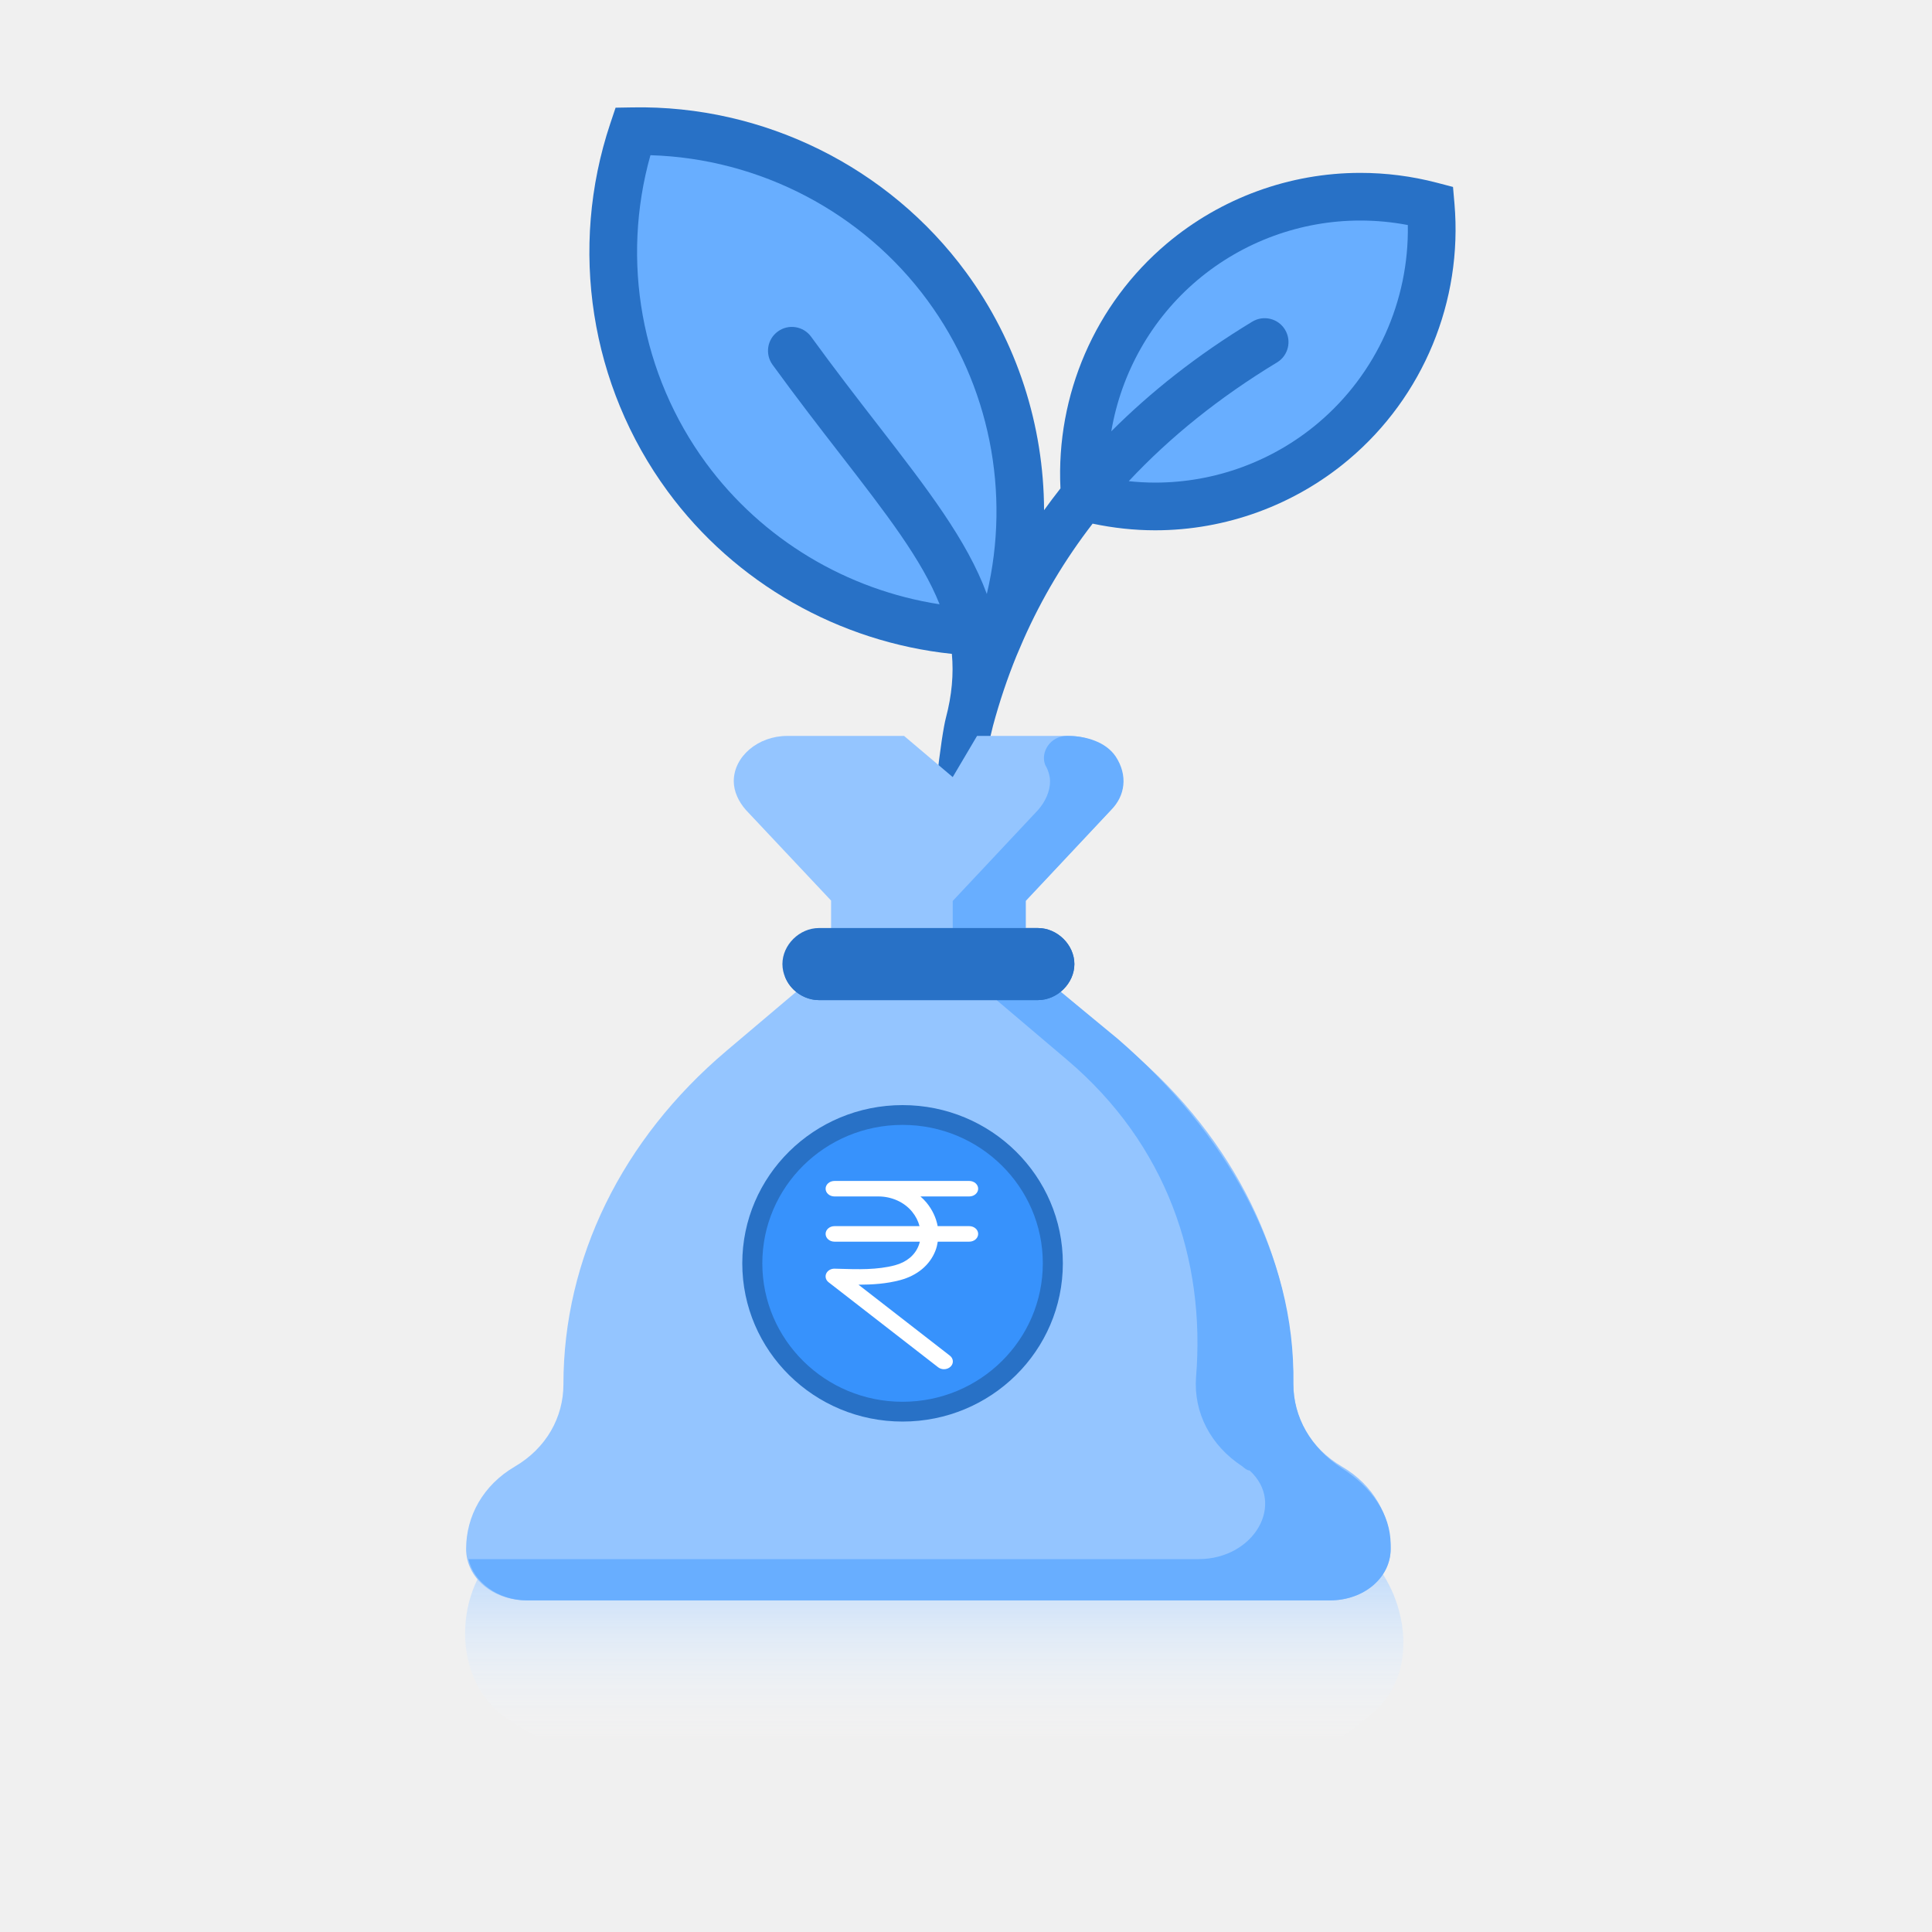
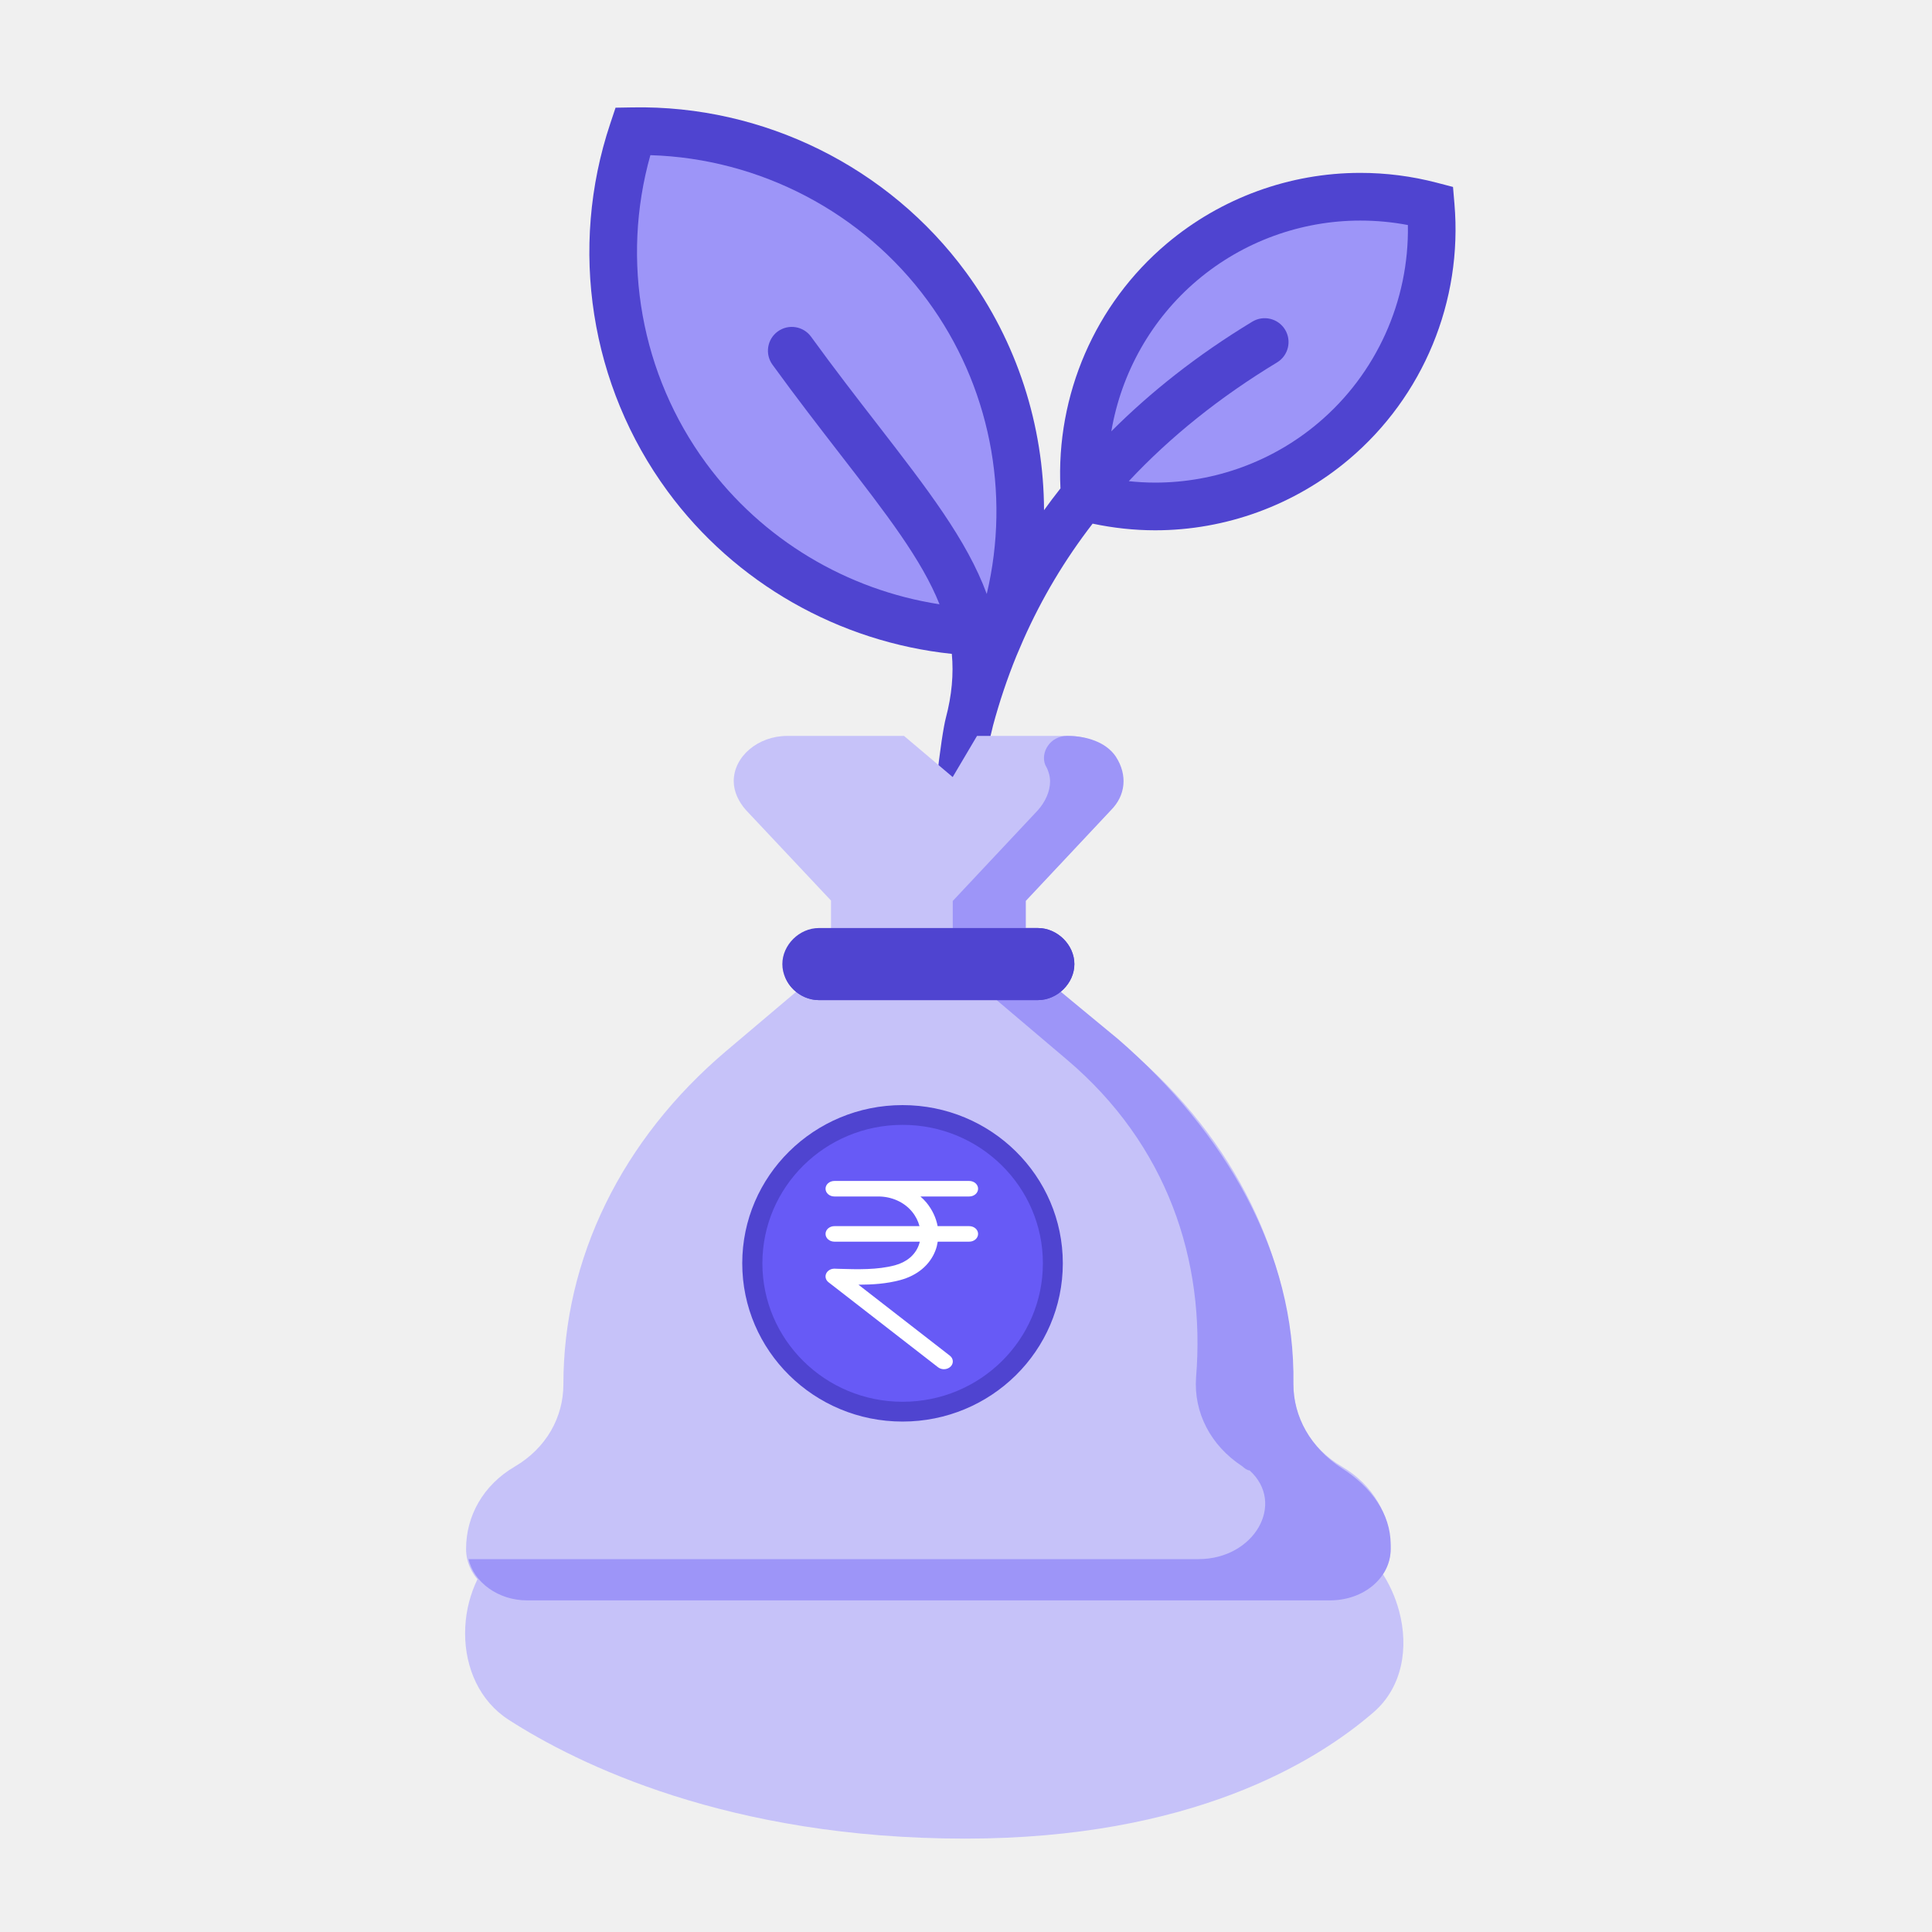
<svg xmlns="http://www.w3.org/2000/svg" width="54" height="54" viewBox="0 0 54 54" fill="none">
-   <path fill-rule="evenodd" clip-rule="evenodd" d="M13 45.652C13 43.726 14.567 42.167 16.493 42.178L35.546 42.282C37.216 42.291 38.673 43.415 39.105 45.028C39.381 46.055 39.198 47.158 38.395 47.855C36.773 49.261 33.278 51.39 26.976 51.39C20.367 51.39 16.147 49.309 14.221 48.071C13.405 47.547 13 46.621 13 45.652Z" fill="url(#paint0_linear)" />
-   <path fill-rule="evenodd" clip-rule="evenodd" d="M40.653 5.694L40.612 5.225L40.157 5.106C39.46 4.924 38.741 4.832 38.02 4.832C36.044 4.832 34.123 5.534 32.61 6.81C30.607 8.5 29.513 11.038 29.64 13.651C29.481 13.853 29.329 14.056 29.182 14.26C29.174 11.895 28.431 9.558 27 7.609C24.84 4.667 21.343 2.933 17.676 3.002L17.206 3.01L17.056 3.457C15.893 6.939 16.493 10.78 18.661 13.732C20.547 16.302 23.456 17.946 26.605 18.276C26.657 18.84 26.607 19.427 26.436 20.072C26.322 20.506 26.003 22.746 26.003 25.035C26.003 27.325 26.582 27.772 26.601 27.829C26.625 27.902 26.661 27.968 26.705 28.026C26.833 28.191 27.028 28.288 27.234 28.288C27.303 28.288 27.373 28.278 27.441 28.255C27.791 28.141 27.982 27.765 27.868 27.415C27.867 27.411 27.849 27.355 27.82 27.252C27.809 27.216 27.185 27.915 27.148 25.321C27.114 22.973 27.662 20.649 27.724 20.412C27.736 20.368 27.745 20.325 27.756 20.281C27.937 19.61 28.155 18.96 28.411 18.332L28.603 17.884C29.12 16.717 29.765 15.639 30.539 14.636C31.113 14.757 31.7 14.822 32.287 14.822C34.264 14.822 36.186 14.119 37.698 12.844C39.782 11.088 40.886 8.415 40.653 5.694Z" fill="#2871C6" />
-   <path fill-rule="evenodd" clip-rule="evenodd" d="M19.735 12.944C17.918 10.469 17.35 7.285 18.18 4.338C21.237 4.429 24.115 5.932 25.925 8.398C27.661 10.761 28.254 13.77 27.582 16.602C27.028 15.096 25.915 13.658 24.538 11.879C23.973 11.15 23.333 10.323 22.671 9.412C22.455 9.114 22.038 9.048 21.741 9.265C21.443 9.481 21.377 9.897 21.593 10.195C22.267 11.123 22.913 11.958 23.484 12.695C24.788 14.379 25.766 15.645 26.262 16.89C23.671 16.49 21.303 15.078 19.735 12.944Z" fill="#68AEFF" />
-   <path fill-rule="evenodd" clip-rule="evenodd" d="M36.84 11.825C35.567 12.898 33.951 13.489 32.288 13.489C32.041 13.489 31.794 13.475 31.549 13.449C32.707 12.21 34.088 11.102 35.693 10.13C36.008 9.939 36.108 9.53 35.917 9.215C35.727 8.9 35.317 8.8 35.002 8.99C33.445 9.933 32.147 10.969 31.061 12.055C31.339 10.423 32.18 8.916 33.47 7.828C34.742 6.755 36.359 6.164 38.02 6.164C38.467 6.164 38.912 6.206 39.349 6.29C39.387 8.411 38.469 10.452 36.84 11.825Z" fill="#68AEFF" />
-   <path d="M17.788 40.037V39.03C17.788 38.828 17.653 38.694 17.448 38.694C17.244 38.694 17.109 38.828 17.109 39.03V40.037" fill="#F19920" />
-   <path d="M19.829 40.037V39.03C19.829 38.828 19.693 38.694 19.489 38.694C19.285 38.694 19.149 38.828 19.149 39.03V40.037" fill="#F19920" />
-   <path d="M21.869 40.037V39.03C21.869 38.828 21.733 38.694 21.529 38.694C21.325 38.694 21.189 38.828 21.189 39.03V40.037" fill="#F19920" />
-   <path d="M23.909 40.037V39.03C23.909 38.828 23.773 38.694 23.569 38.694C23.365 38.694 23.229 38.828 23.229 39.03V40.037" fill="#F19920" />
-   <path d="M18.468 37.351V36.344C18.468 36.143 18.333 36.009 18.128 36.009C17.924 36.009 17.788 36.143 17.788 36.344V37.351" fill="#F19920" />
-   <path d="M20.509 37.351V36.344C20.509 36.143 20.373 36.009 20.169 36.009C19.965 36.009 19.829 36.143 19.829 36.344V37.351" fill="#F19920" />
-   <path d="M22.549 37.351V36.344C22.549 36.143 22.413 36.009 22.209 36.009C22.005 36.009 21.869 36.143 21.869 36.344V37.351" fill="#F19920" />
-   <path d="M17.108 42.722V41.715C17.108 41.513 16.973 41.379 16.768 41.379C16.564 41.379 16.428 41.513 16.428 41.715V42.722" fill="#F19920" />
-   <path d="M19.148 42.722V41.715C19.148 41.513 19.012 41.379 18.808 41.379C18.605 41.379 18.468 41.513 18.468 41.715V42.722" fill="#F19920" />
-   <path d="M21.189 42.722V41.715C21.189 41.513 21.053 41.379 20.849 41.379C20.645 41.379 20.509 41.513 20.509 41.715V42.722" fill="#F19920" />
-   <path d="M37.509 40.992C36.625 40.474 36.149 39.611 36.149 38.691C36.149 35.182 34.517 31.845 31.593 29.371L28.669 26.897V25.171L31.049 22.64C31.253 22.41 31.389 22.122 31.389 21.835C31.389 21.144 30.709 20.569 29.893 20.569H27.309L26.629 21.72L25.269 20.569H22.005C21.189 20.569 20.509 21.144 20.509 21.835C20.509 22.122 20.645 22.41 20.849 22.64L23.229 25.171V26.897L20.305 29.371C17.381 31.845 15.748 35.182 15.748 38.691C15.748 39.611 15.273 40.474 14.388 40.992C13.504 41.51 13.028 42.373 13.028 43.293C13.028 44.099 13.776 44.731 14.728 44.731H37.169C38.121 44.731 38.869 44.099 38.869 43.293C38.869 42.373 38.393 41.51 37.509 40.992Z" fill="#94C5FF" />
-   <path d="M37.509 41.041C36.625 40.464 36.149 39.599 36.149 38.676C36.217 35.044 34.245 31.641 31.253 29.046L28.669 26.912V25.182L31.049 22.645C31.457 22.241 31.525 21.665 31.185 21.146C30.913 20.742 30.369 20.569 29.825 20.569C29.349 20.569 29.077 21.03 29.213 21.376C29.281 21.492 29.349 21.665 29.349 21.838C29.349 22.126 29.213 22.414 29.009 22.645L26.629 25.182V26.912H23.229L22.549 27.489H27.309L29.825 29.623C32.613 31.987 33.701 35.217 33.429 38.504C33.361 39.484 33.837 40.407 34.721 40.983C34.789 41.041 34.857 41.099 34.925 41.099C35.945 42.021 35.061 43.578 33.497 43.578H13.096C13.232 44.212 13.912 44.731 14.729 44.731H34.449H36.149H37.169C38.121 44.732 38.869 44.097 38.869 43.29V43.175C38.869 42.309 38.325 41.56 37.509 41.041Z" fill="#68AEFF" />
-   <path d="M29.009 27.953H22.889C22.345 27.953 21.869 27.483 21.869 26.946C21.869 26.409 22.345 25.939 22.889 25.939H29.009C29.553 25.939 30.029 26.409 30.029 26.946C30.029 27.483 29.553 27.953 29.009 27.953Z" fill="#2871C6" />
-   <path d="M29.009 25.939H28.669V26.611C28.669 27.013 28.397 27.282 27.989 27.282H21.937C22.073 27.685 22.481 27.953 22.889 27.953H29.009C29.553 27.953 30.029 27.483 30.029 26.946C30.029 26.409 29.553 25.939 29.009 25.939Z" fill="#2871C6" />
-   <path d="M25.227 39.733C27.701 39.733 29.707 37.753 29.707 35.31C29.707 32.868 27.701 30.888 25.227 30.888C22.753 30.888 20.747 32.868 20.747 35.31C20.747 37.753 22.753 39.733 25.227 39.733Z" fill="#2871C6" />
-   <path d="M25.227 39.18C27.392 39.18 29.147 37.448 29.147 35.31C29.147 33.173 27.392 31.441 25.227 31.441C23.062 31.441 21.307 33.173 21.307 35.31C21.307 37.448 23.062 39.18 25.227 39.18Z" fill="#3792FC" />
-   <path fill-rule="evenodd" clip-rule="evenodd" d="M27.34 33.225C27.34 33.105 27.228 33.008 27.091 33.008H24.552H23.324C23.187 33.008 23.076 33.105 23.076 33.225C23.076 33.344 23.187 33.441 23.324 33.441H24.552C24.923 33.441 25.274 33.6 25.492 33.866C25.595 33.991 25.664 34.129 25.701 34.271H23.324C23.187 34.271 23.076 34.368 23.076 34.488C23.076 34.608 23.187 34.705 23.324 34.705H25.71C25.701 34.742 25.69 34.779 25.676 34.815C25.573 35.083 25.338 35.278 25.016 35.364C24.524 35.496 23.975 35.48 23.444 35.463L23.332 35.46C23.228 35.455 23.132 35.511 23.093 35.596C23.055 35.681 23.081 35.778 23.159 35.839L26.22 38.215C26.267 38.252 26.326 38.27 26.384 38.27C26.453 38.27 26.521 38.245 26.57 38.197C26.661 38.108 26.652 37.971 26.549 37.891L23.995 35.908C24.385 35.907 24.778 35.882 25.162 35.779C25.641 35.65 25.991 35.357 26.147 34.954C26.178 34.873 26.198 34.789 26.211 34.705H27.091C27.228 34.705 27.34 34.608 27.34 34.488C27.34 34.368 27.228 34.271 27.091 34.271H26.208C26.166 34.04 26.06 33.813 25.896 33.613C25.845 33.551 25.788 33.495 25.727 33.441H27.091C27.228 33.441 27.34 33.344 27.34 33.225Z" fill="white" />
-   <defs>
-     <linearGradient id="paint0_linear" x1="16.884" y1="42.159" x2="16.884" y2="48.688" gradientUnits="userSpaceOnUse">
-       <stop stop-color="#94C5FF" />
-       <stop offset="1" stop-color="white" stop-opacity="0.01" />
-     </linearGradient>
-   </defs>
+   <path fill-rule="evenodd" clip-rule="evenodd" d="M13 45.652C13 43.726 14.567 42.167 16.493 42.178L35.546 42.282C37.216 42.291 38.673 43.415 39.105 45.028C39.381 46.055 39.198 47.158 38.395 47.855C36.773 49.261 33.278 51.39 26.976 51.39C20.367 51.39 16.147 49.309 14.221 48.071C13.405 47.547 13 46.621 13 45.652Z" fill="#C6C2F9" />
+   <path fill-rule="evenodd" clip-rule="evenodd" d="M40.652 5.694L40.612 5.225L40.156 5.106C39.459 4.924 38.741 4.832 38.02 4.832C36.044 4.832 34.123 5.534 32.61 6.81C30.606 8.5 29.512 11.038 29.64 13.651C29.48 13.853 29.328 14.056 29.181 14.26C29.173 11.895 28.43 9.558 26.999 7.609C24.84 4.667 21.342 2.933 17.676 3.002L17.205 3.01L17.056 3.457C15.892 6.939 16.492 10.78 18.66 13.732C20.547 16.302 23.455 17.946 26.604 18.276C26.656 18.84 26.606 19.427 26.435 20.072C26.321 20.506 26.002 22.746 26.002 25.035C26.002 27.325 26.582 27.772 26.601 27.829C26.625 27.902 26.66 27.968 26.705 28.026C26.832 28.191 27.027 28.288 27.233 28.288C27.302 28.288 27.372 28.278 27.441 28.255C27.79 28.141 27.982 27.765 27.868 27.415C27.866 27.411 27.848 27.355 27.819 27.252C27.809 27.216 27.185 27.915 27.147 25.321C27.113 22.973 27.661 20.649 27.724 20.412C27.735 20.368 27.744 20.325 27.755 20.281C27.936 19.61 28.154 18.96 28.41 18.332L28.602 17.884C29.12 16.717 29.764 15.639 30.539 14.636C31.113 14.757 31.699 14.822 32.286 14.822C34.263 14.822 36.185 14.119 37.697 12.844C39.781 11.088 40.886 8.415 40.652 5.694Z" fill="#4F44D0" />
+   <path fill-rule="evenodd" clip-rule="evenodd" d="M19.734 12.944C17.916 10.469 17.348 7.285 18.178 4.337C21.236 4.429 24.114 5.932 25.924 8.398C27.66 10.761 28.253 13.77 27.58 16.602C27.027 15.095 25.913 13.658 24.537 11.879C23.971 11.149 23.331 10.323 22.67 9.412C22.454 9.114 22.037 9.048 21.739 9.264C21.441 9.481 21.375 9.897 21.592 10.195C22.265 11.123 22.912 11.958 23.482 12.695C24.786 14.379 25.764 15.645 26.26 16.89C23.669 16.49 21.301 15.078 19.734 12.944Z" fill="#9D95F8" />
+   <path fill-rule="evenodd" clip-rule="evenodd" d="M36.841 11.825C35.569 12.899 33.952 13.489 32.289 13.489C32.042 13.489 31.795 13.475 31.55 13.449C32.708 12.21 34.089 11.102 35.694 10.13C36.009 9.939 36.109 9.53 35.919 9.215C35.728 8.9 35.318 8.8 35.003 8.99C33.446 9.933 32.148 10.969 31.062 12.055C31.34 10.423 32.181 8.916 33.471 7.828C34.743 6.755 36.36 6.165 38.021 6.165C38.468 6.165 38.913 6.206 39.351 6.29C39.388 8.411 38.47 10.452 36.841 11.825Z" fill="#9D95F8" />
+   <path d="M17.789 40.036V39.029C17.789 38.828 17.653 38.694 17.449 38.694C17.245 38.694 17.109 38.828 17.109 39.029V40.036" fill="#FE794D" />
+   <path d="M19.828 40.036V39.029C19.828 38.828 19.692 38.694 19.488 38.694C19.284 38.694 19.148 38.828 19.148 39.029V40.036" fill="#FE794D" />
+   <path d="M21.867 40.036V39.029C21.867 38.828 21.732 38.694 21.527 38.694C21.323 38.694 21.188 38.828 21.188 39.029V40.036" fill="#FE794D" />
+   <path d="M23.91 40.036V39.029C23.91 38.828 23.774 38.694 23.57 38.694C23.366 38.694 23.23 38.828 23.23 39.029V40.036" fill="#FE794D" />
+   <path d="M18.469 37.351V36.344C18.469 36.143 18.333 36.009 18.129 36.009C17.925 36.009 17.789 36.143 17.789 36.344V37.351" fill="#FE794D" />
+   <path d="M20.508 37.351V36.344C20.508 36.143 20.372 36.009 20.168 36.009C19.964 36.009 19.828 36.143 19.828 36.344V37.351" fill="#FE794D" />
+   <path d="M22.547 37.351V36.344C22.547 36.143 22.411 36.009 22.207 36.009C22.003 36.009 21.867 36.143 21.867 36.344V37.351" fill="#FE794D" />
+   <path d="M17.11 42.722V41.715C17.11 41.514 16.974 41.379 16.77 41.379C16.566 41.379 16.43 41.514 16.43 41.715V42.722" fill="#FE794D" />
+   <path d="M19.149 42.722V41.715C19.149 41.514 19.013 41.379 18.809 41.379C18.605 41.379 18.469 41.514 18.469 41.715V42.722" fill="#FE794D" />
+   <path d="M21.188 42.722V41.715C21.188 41.514 21.052 41.379 20.848 41.379C20.644 41.379 20.508 41.514 20.508 41.715V42.722" fill="#FE794D" />
+   <path d="M37.508 40.992C36.624 40.474 36.148 39.611 36.148 38.691C36.148 35.181 34.516 31.845 31.592 29.371L28.668 26.897V25.171L31.048 22.64C31.252 22.41 31.388 22.122 31.388 21.834C31.388 21.144 30.708 20.569 29.892 20.569H27.308L26.628 21.719L25.268 20.569H22.003C21.188 20.569 20.508 21.144 20.508 21.834C20.508 22.122 20.643 22.41 20.848 22.64L23.227 25.171V26.897L20.303 29.371C17.379 31.845 15.747 35.181 15.747 38.691C15.747 39.611 15.271 40.474 14.387 40.992C13.503 41.51 13.027 42.373 13.027 43.293C13.027 44.099 13.775 44.731 14.727 44.731H37.168C38.12 44.731 38.868 44.099 38.868 43.293C38.868 42.373 38.392 41.51 37.508 40.992Z" fill="#C6C2F9" />
+   <path d="M37.51 41.041C36.626 40.464 36.15 39.599 36.15 38.676C36.218 35.043 34.246 31.641 31.254 29.046L28.67 26.912V25.182L31.05 22.645C31.458 22.241 31.526 21.665 31.186 21.145C30.914 20.742 30.37 20.569 29.826 20.569C29.35 20.569 29.078 21.03 29.214 21.376C29.282 21.491 29.35 21.665 29.35 21.837C29.35 22.126 29.214 22.414 29.01 22.645L26.63 25.182V26.912H23.23L22.55 27.489H27.31L29.826 29.622C32.614 31.987 33.702 35.216 33.43 38.503C33.362 39.484 33.838 40.406 34.722 40.983C34.79 41.041 34.858 41.098 34.926 41.098C35.946 42.021 35.062 43.578 33.498 43.578H13.098C13.234 44.212 13.914 44.731 14.73 44.731H34.45H36.15H37.17C38.122 44.731 38.87 44.097 38.87 43.29V43.174C38.87 42.309 38.326 41.56 37.51 41.041Z" fill="#9D95F8" />
+   <path d="M29.007 27.953H22.887C22.343 27.953 21.867 27.484 21.867 26.947C21.867 26.41 22.343 25.939 22.887 25.939H29.007C29.551 25.939 30.027 26.409 30.027 26.947C30.027 27.484 29.551 27.953 29.007 27.953Z" fill="#4F44D0" />
+   <path d="M29.01 25.939H28.67V26.611C28.67 27.014 28.398 27.282 27.99 27.282H21.938C22.073 27.685 22.482 27.953 22.89 27.953H29.01C29.554 27.953 30.03 27.483 30.03 26.946C30.03 26.409 29.554 25.939 29.01 25.939Z" fill="#4F44D0" />
+   <path d="M25.226 39.733C27.701 39.733 29.706 37.753 29.706 35.31C29.706 32.868 27.701 30.888 25.226 30.888C22.752 30.888 20.746 32.868 20.746 35.31C20.746 37.753 22.752 39.733 25.226 39.733Z" fill="#4F44D0" />
+   <path d="M25.229 39.18C27.394 39.18 29.149 37.447 29.149 35.31C29.149 33.173 27.394 31.44 25.229 31.44C23.064 31.44 21.309 33.173 21.309 35.31C21.309 37.447 23.064 39.18 25.229 39.18Z" fill="#675AF6" />
+   <path fill-rule="evenodd" clip-rule="evenodd" d="M27.338 33.225C27.338 33.105 27.227 33.008 27.09 33.008H24.551H23.322C23.185 33.008 23.074 33.105 23.074 33.225C23.074 33.345 23.185 33.442 23.322 33.442H24.551C24.922 33.442 25.273 33.6 25.491 33.866C25.594 33.991 25.663 34.129 25.7 34.271H23.322C23.185 34.271 23.074 34.368 23.074 34.488C23.074 34.608 23.185 34.705 23.322 34.705H25.709C25.7 34.742 25.689 34.779 25.675 34.815C25.572 35.083 25.337 35.278 25.014 35.365C24.523 35.496 23.974 35.48 23.442 35.464L23.331 35.46C23.227 35.456 23.131 35.511 23.092 35.596C23.053 35.681 23.079 35.778 23.157 35.839L26.218 38.215C26.266 38.252 26.325 38.27 26.383 38.27C26.452 38.27 26.52 38.245 26.569 38.197C26.66 38.108 26.651 37.971 26.548 37.891L23.994 35.908C24.384 35.907 24.776 35.882 25.16 35.779C25.64 35.65 25.99 35.357 26.145 34.954C26.177 34.873 26.196 34.789 26.21 34.705H27.09C27.227 34.705 27.338 34.608 27.338 34.488C27.338 34.368 27.227 34.271 27.09 34.271H26.207C26.164 34.04 26.059 33.814 25.895 33.613C25.844 33.551 25.786 33.495 25.726 33.442H27.09C27.227 33.442 27.338 33.345 27.338 33.225Z" fill="white" />
</svg>
